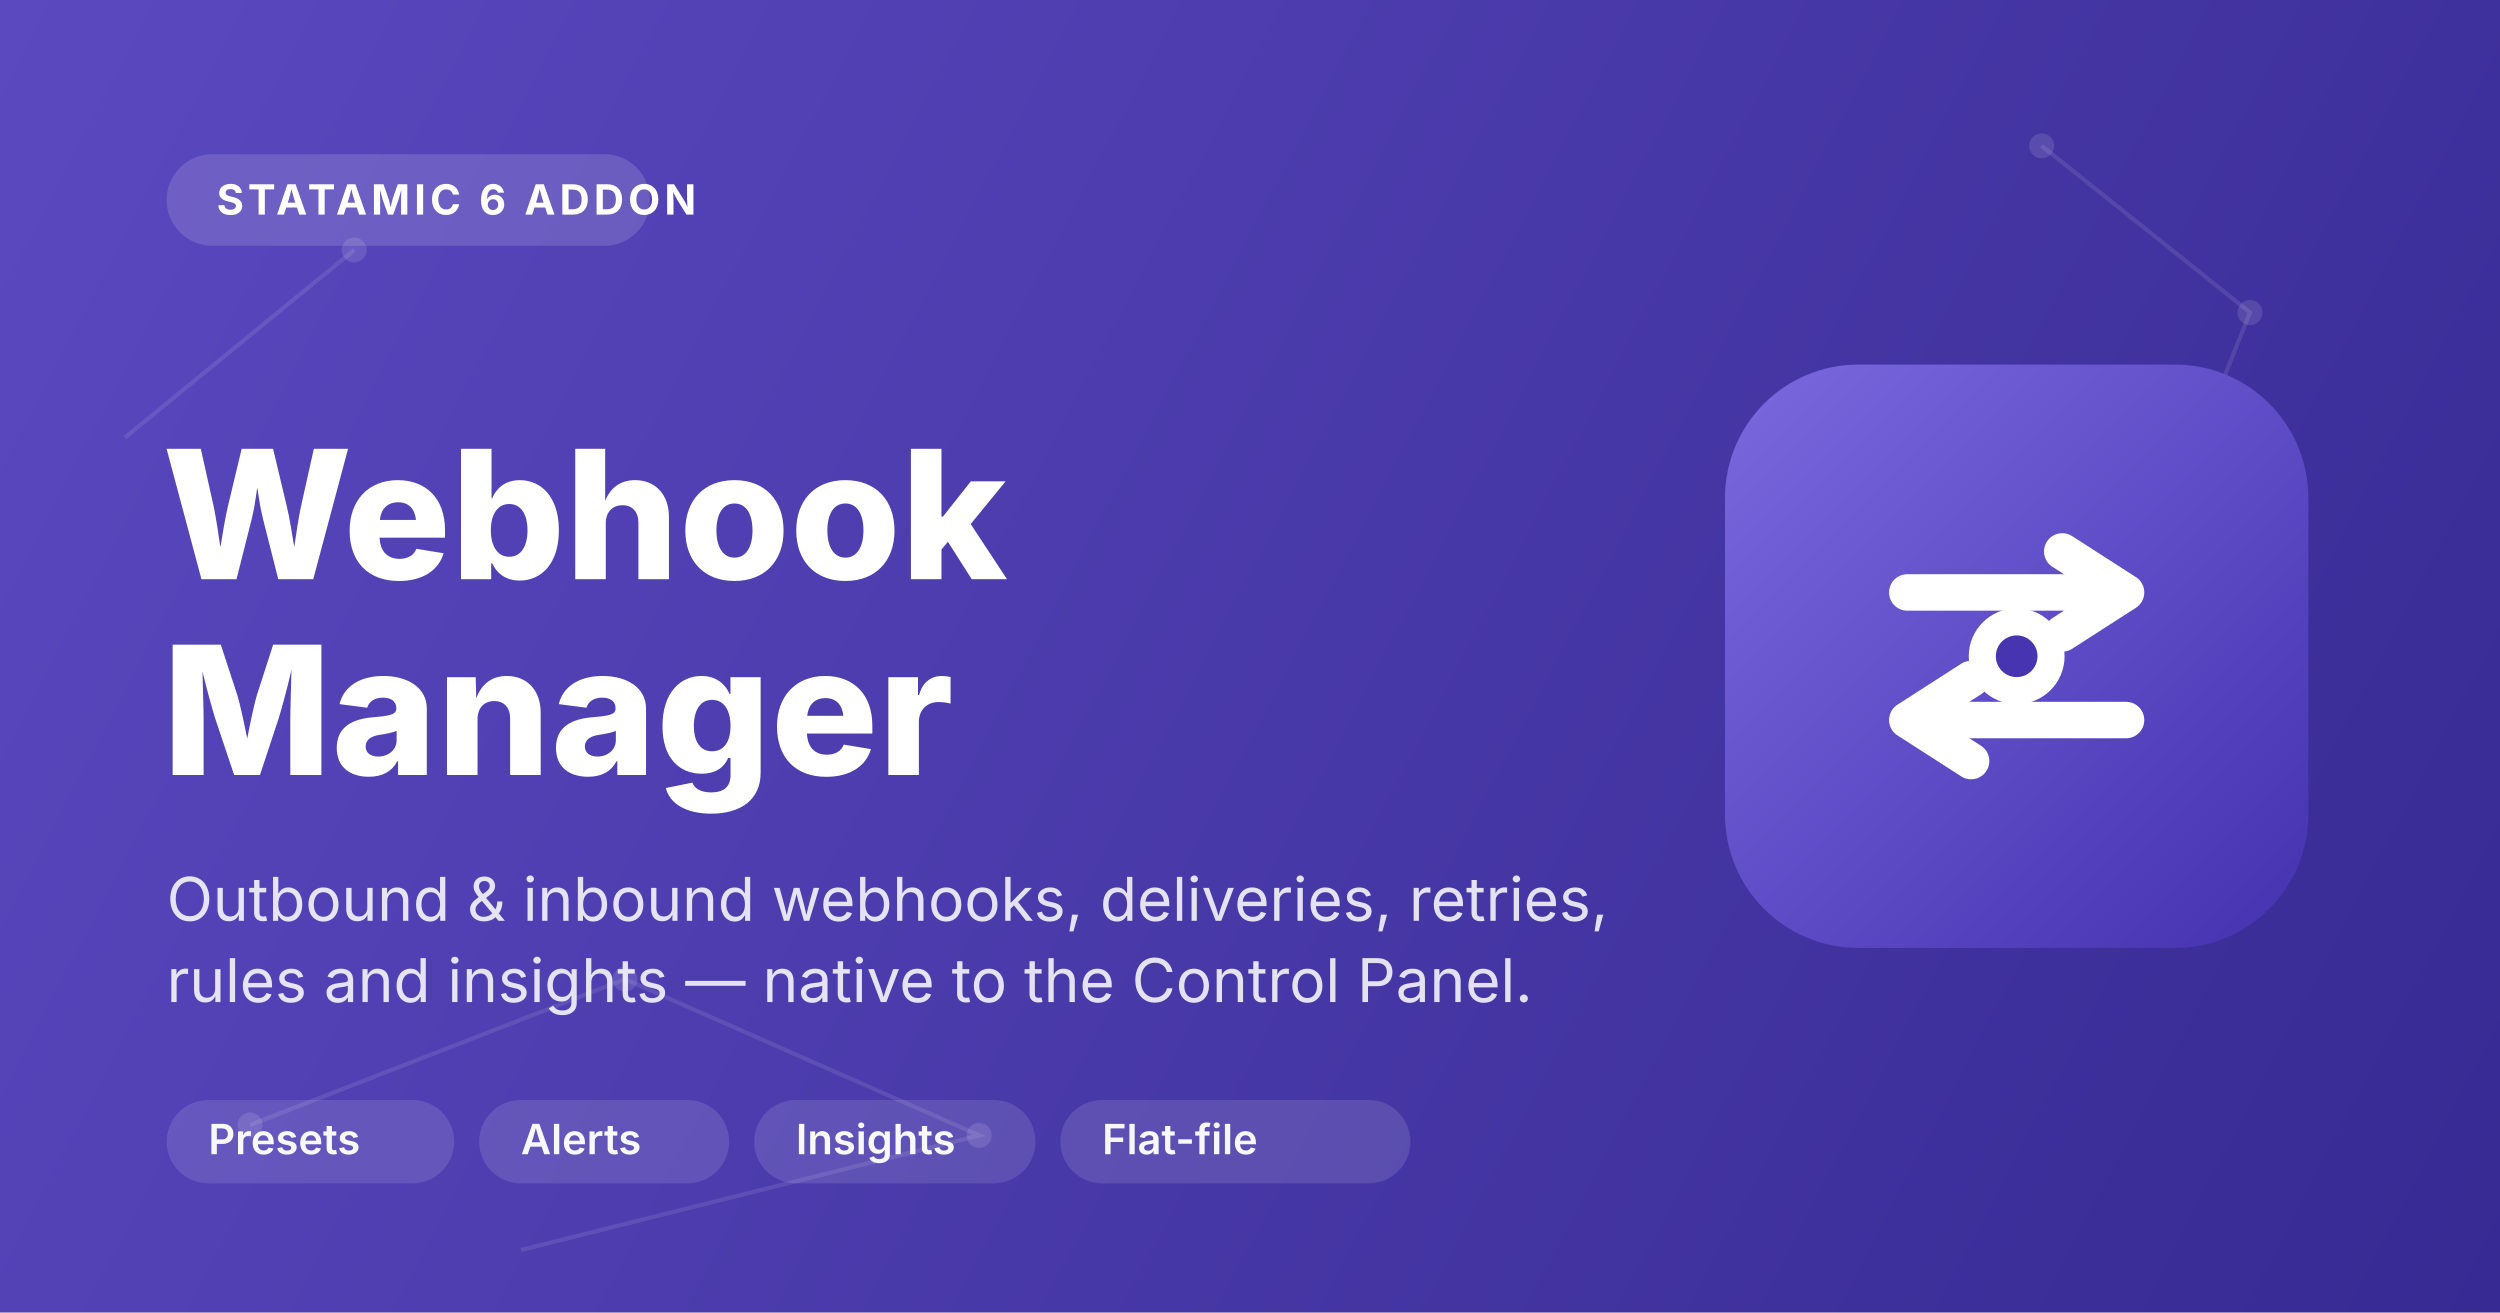
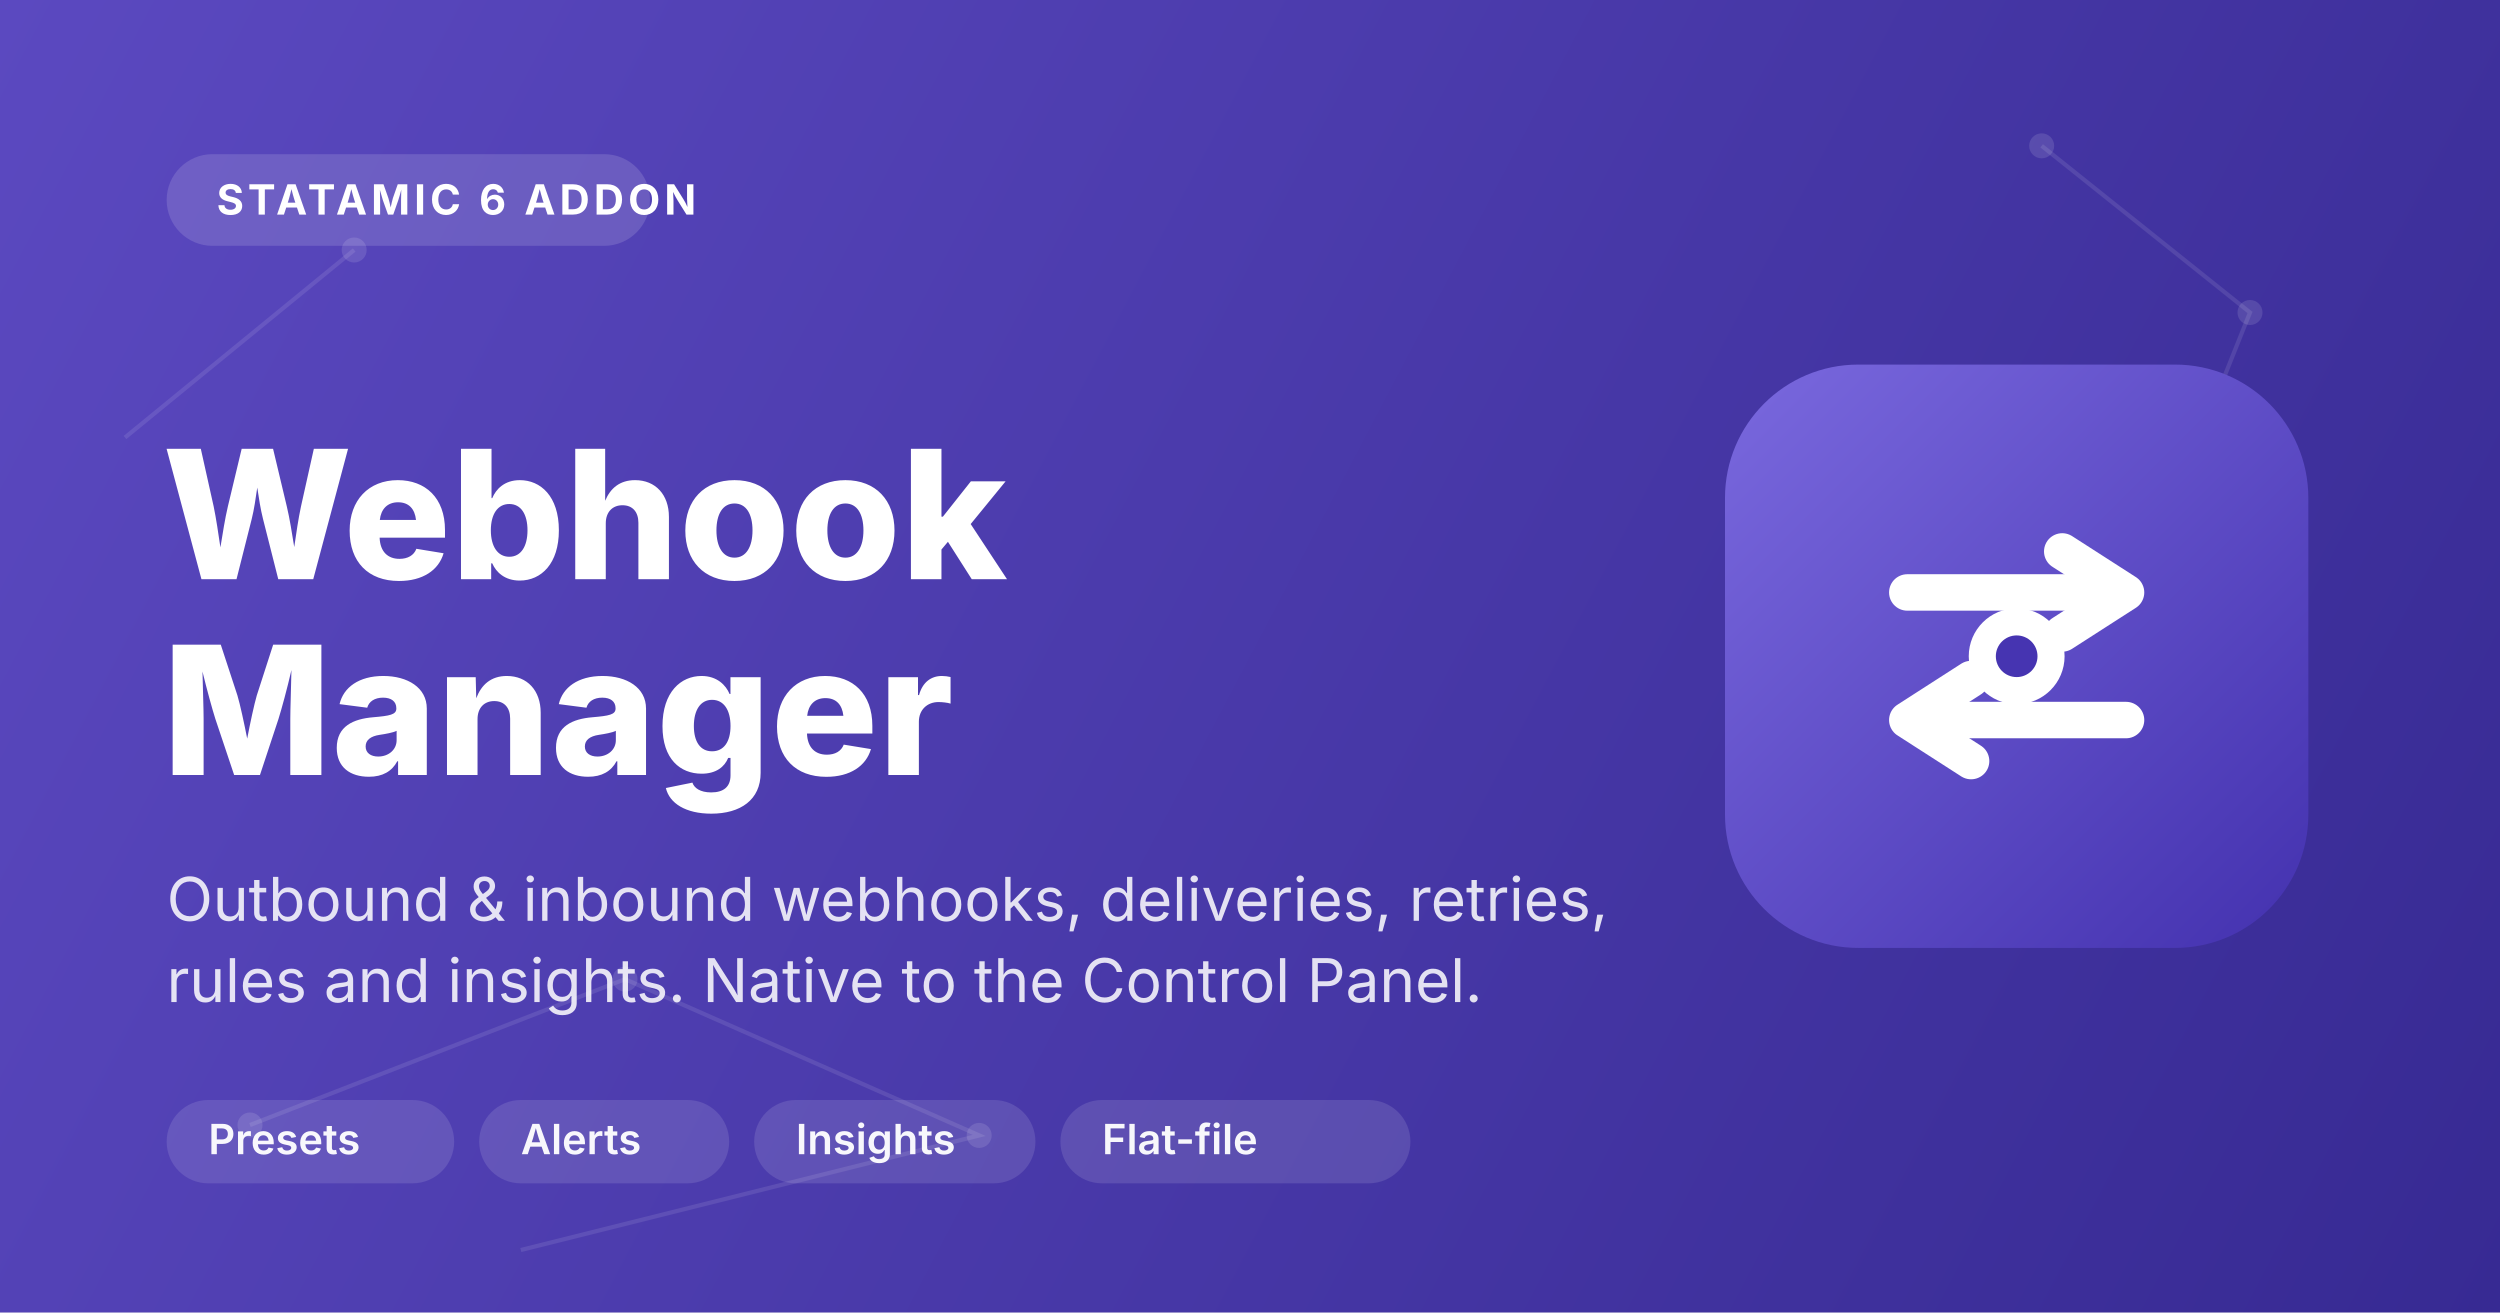
<svg xmlns="http://www.w3.org/2000/svg" width="1200" height="630" viewBox="0 0 1200 630" fill="none" role="img" aria-label="Statamic Webhook Manager">
  <defs>
    <linearGradient id="cv-bg" x1="0" y1="0" x2="1200" y2="630" gradientUnits="userSpaceOnUse">
      <stop stop-color="#5B49C0" />
      <stop offset="1" stop-color="#372A93" />
    </linearGradient>
    <linearGradient id="cv-tile" x1="828" y1="150" x2="1108" y2="430" gradientUnits="userSpaceOnUse">
      <stop stop-color="#7C6BE0" />
      <stop offset="1" stop-color="#4634B1" />
    </linearGradient>
    <style>
      .t { font-family: Inter, 'Helvetica Neue', Arial, sans-serif; }
    </style>
  </defs>
  <rect width="1200" height="630" fill="url(#cv-bg)" />
  <g stroke="#FFFFFF" stroke-opacity="0.10" stroke-width="2" fill="none">
    <path d="M120 540 L300 470 L470 545 L250 600" />
    <path d="M980 70 L1080 150 L1040 250" />
    <path d="M170 120 L60 210" />
  </g>
  <g fill="#FFFFFF" fill-opacity="0.12">
    <circle cx="120" cy="540" r="6" />
    <circle cx="300" cy="470" r="6" />
    <circle cx="470" cy="545" r="6" />
    <circle cx="980" cy="70" r="6" />
    <circle cx="1080" cy="150" r="6" />
    <circle cx="170" cy="120" r="6" />
  </g>
  <g>
    <rect x="80" y="74" width="232" height="44" rx="22" fill="#FFFFFF" fill-opacity="0.14" />
    <text x="104" y="103" class="t" font-size="20" font-weight="700" letter-spacing="2" fill="#FFFFFF">STATAMIC 6 ADDON</text>
  </g>
  <text x="78" y="278" class="t" font-size="86" font-weight="800" fill="#FFFFFF">Webhook</text>
  <text x="78" y="372" class="t" font-size="86" font-weight="800" fill="#FFFFFF">Manager</text>
  <text x="80" y="442" class="t" font-size="29" font-weight="400" fill="#FFFFFF" fill-opacity="0.85">Outbound &amp; inbound webhooks, deliveries, retries,</text>
-   <text x="80" y="481" class="t" font-size="29" font-weight="400" fill="#FFFFFF" fill-opacity="0.85">rules and insights — native to the Control Panel.</text>
+   <text x="80" y="481" class="t" font-size="29" font-weight="400" fill="#FFFFFF" fill-opacity="0.85">rules and insights. Native to the Control Panel.</text>
  <g class="t" font-size="20" font-weight="600" fill="#FFFFFF">
    <g>
      <rect x="80" y="528" width="138" height="40" rx="20" fill="#FFFFFF" fill-opacity="0.12" />
      <text x="100" y="554" fill-opacity="0.95">Presets</text>
    </g>
    <g>
      <rect x="230" y="528" width="120" height="40" rx="20" fill="#FFFFFF" fill-opacity="0.12" />
      <text x="250" y="554" fill-opacity="0.95">Alerts</text>
    </g>
    <g>
      <rect x="362" y="528" width="135" height="40" rx="20" fill="#FFFFFF" fill-opacity="0.12" />
      <text x="382" y="554" fill-opacity="0.95">Insights</text>
    </g>
    <g>
      <rect x="509" y="528" width="168" height="40" rx="20" fill="#FFFFFF" fill-opacity="0.12" />
      <text x="529" y="554" fill-opacity="0.95">Flat-file</text>
    </g>
  </g>
  <g>
    <rect x="828" y="175" width="280" height="280" rx="64" fill="url(#cv-tile)" />
    <g transform="translate(828,175) scale(1.09375)" stroke="#FFFFFF" stroke-width="16" stroke-linecap="round" stroke-linejoin="round" fill="none">
      <path d="M80 100 H164" />
      <path d="M148 82 L176 100 L148 118" />
      <path d="M176 156 H92" />
      <path d="M108 138 L80 156 L108 174" />
    </g>
    <circle cx="968" cy="315" r="23" fill="#FFFFFF" />
    <circle cx="968" cy="315" r="10" fill="#4634B1" />
  </g>
</svg>
